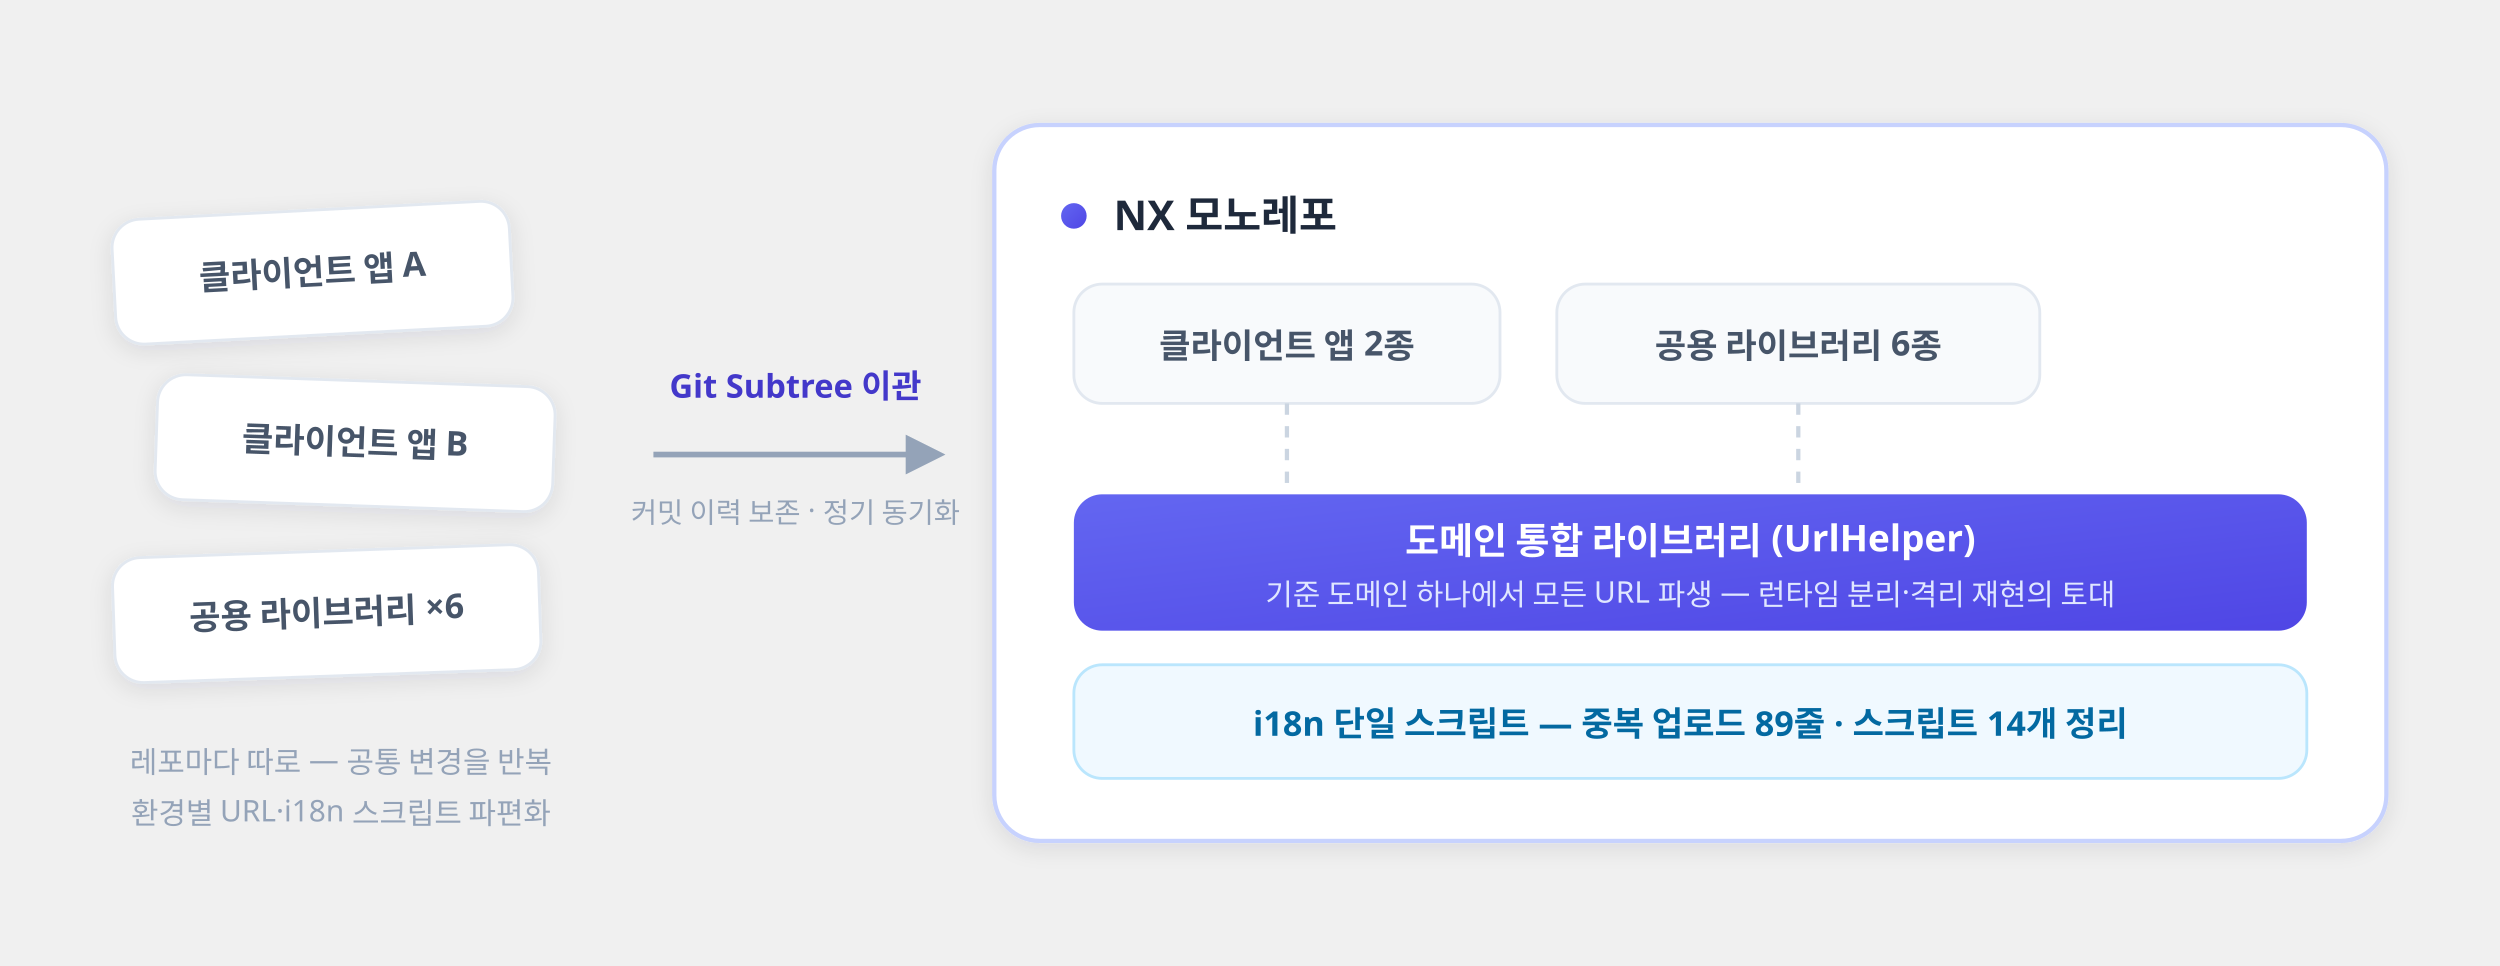
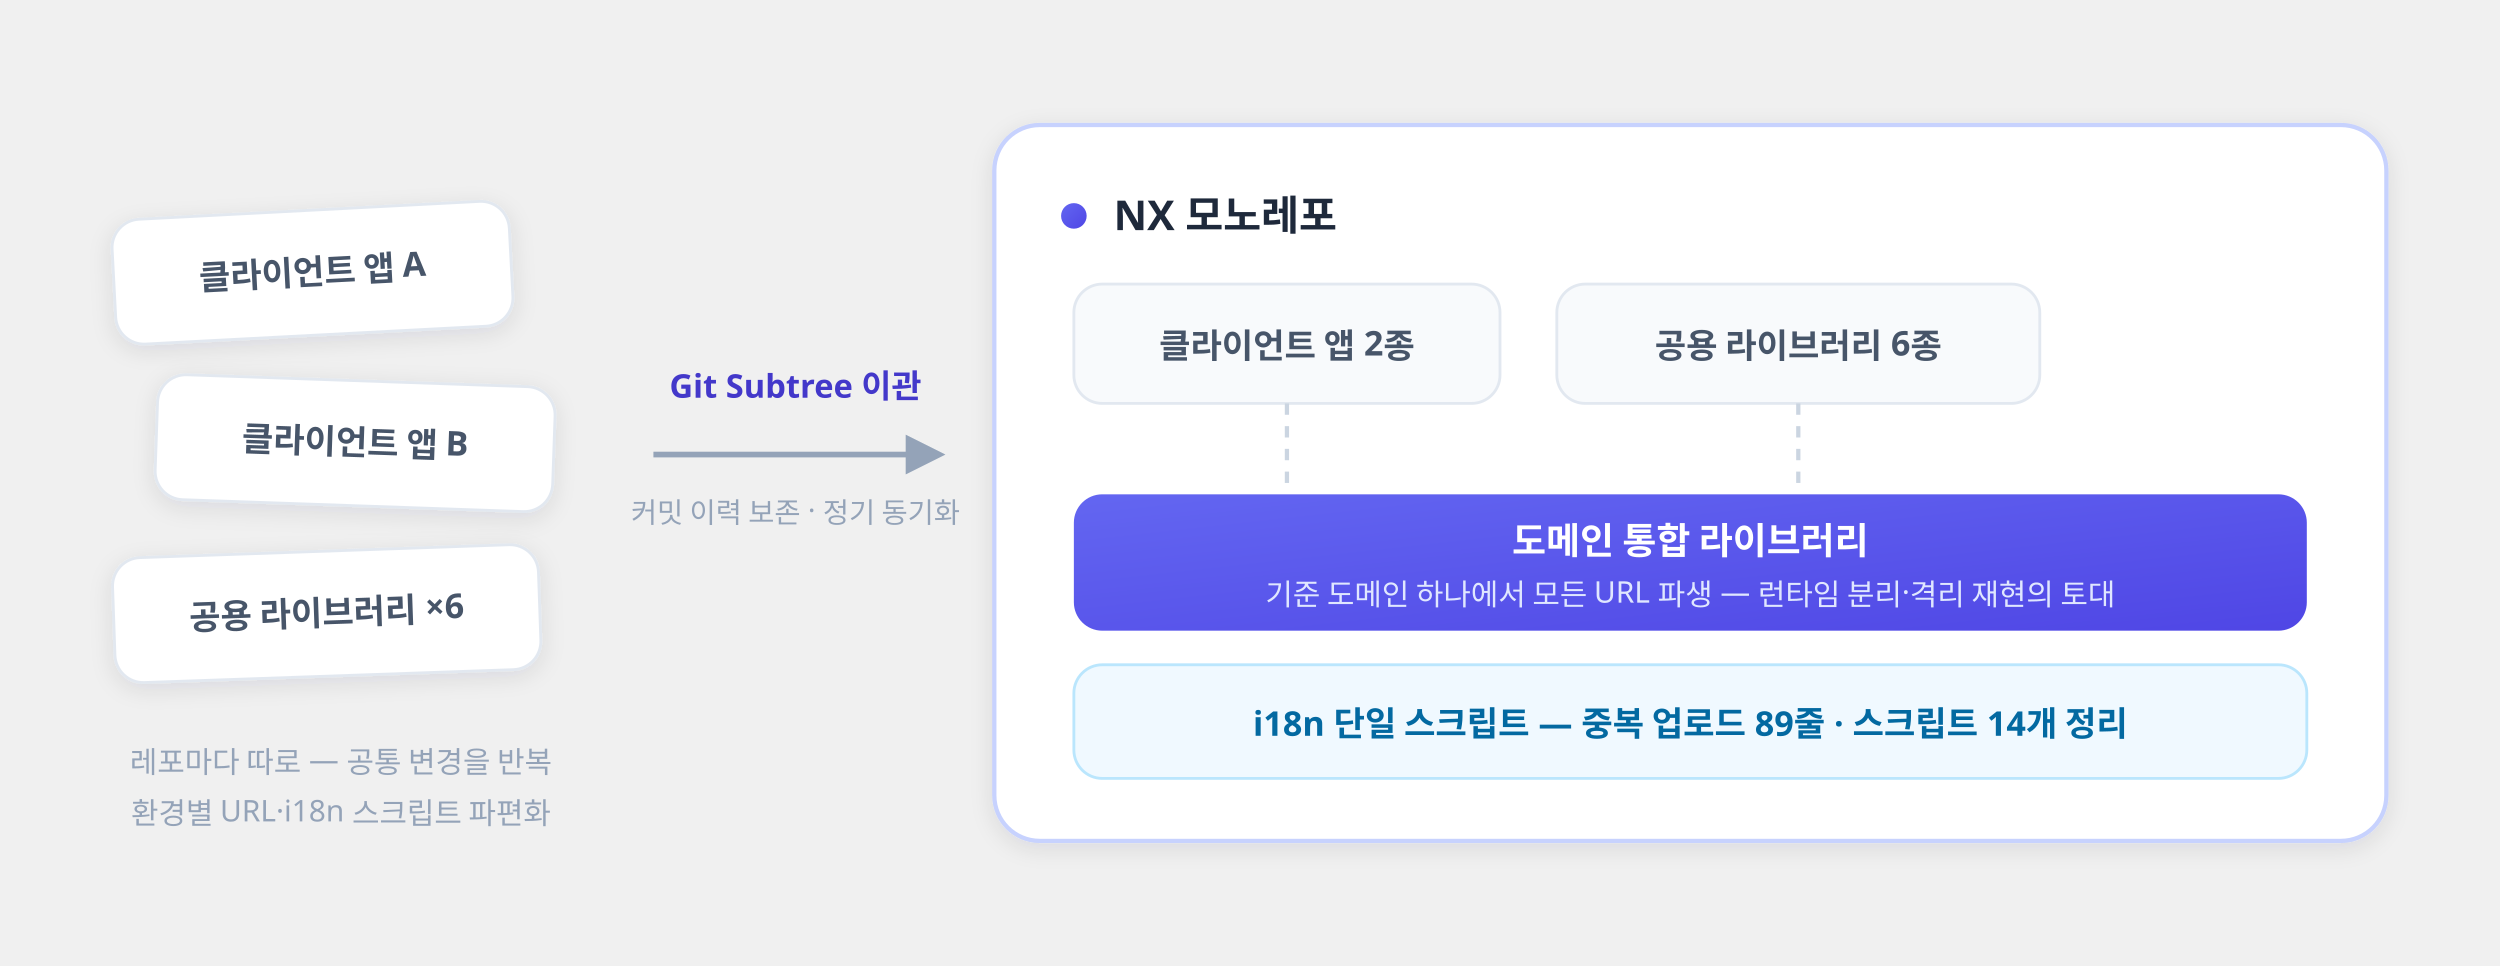
<svg xmlns="http://www.w3.org/2000/svg" viewBox="0 0 880 340" font-family="Noto Sans KR, Apple SD Gothic Neo, Malgun Gothic, sans-serif">
  <defs>
    <linearGradient id="gIndigo" x1="0" y1="0" x2="1" y2="1">
      <stop offset="0" stop-color="#6366f1" />
      <stop offset="1" stop-color="#4f46e5" />
    </linearGradient>
    <filter id="fShadow" x="-20%" y="-20%" width="140%" height="140%">
      <feDropShadow dx="0" dy="2" stdDeviation="4" flood-color="#0f172a" flood-opacity="0.10" />
    </filter>
    <marker id="arr" viewBox="0 0 10 10" refX="8" refY="5" markerWidth="7" markerHeight="7" orient="auto-start-reverse">
      <path d="M0,0 L10,5 L0,10 z" fill="#94a3b8" />
    </marker>
  </defs>
  <g transform="rotate(-3 110 96)" filter="url(#fShadow)">
    <rect x="40" y="74" width="140" height="44" rx="10" fill="#ffffff" stroke="#e2e8f0" />
  </g>
  <text x="110" y="100" font-size="12" font-weight="600" fill="#475569" text-anchor="middle" transform="rotate(-3 110 96)">클라이언트 앱 A</text>
  <g transform="rotate(2 125 156)" filter="url(#fShadow)">
    <rect x="55" y="134" width="140" height="44" rx="10" fill="#ffffff" stroke="#e2e8f0" />
  </g>
  <text x="125" y="160" font-size="12" font-weight="600" fill="#475569" text-anchor="middle" transform="rotate(2 125 156)">클라이언트 앱 B</text>
  <g transform="rotate(-2 115 216)" filter="url(#fShadow)">
    <rect x="40" y="194" width="150" height="44" rx="10" fill="#ffffff" stroke="#e2e8f0" />
  </g>
  <text x="115" y="220" font-size="12" font-weight="600" fill="#475569" text-anchor="middle" transform="rotate(-2 115 216)">공용 라이브러리 ×6</text>
  <text x="120" y="272" font-size="10.5" fill="#94a3b8" text-anchor="middle">레포마다 따로 — 공통 변경을 반복</text>
  <text x="120" y="290" font-size="10.5" fill="#94a3b8" text-anchor="middle">환경별 URL·i18n 스크립트 파편화</text>
  <line x1="230" y1="160" x2="330" y2="160" stroke="#94a3b8" stroke-width="2" marker-end="url(#arr)" />
  <text x="280" y="140" font-size="11.5" font-weight="700" fill="#4338ca" text-anchor="middle">Git Subtree 이관</text>
  <text x="280" y="184" font-size="10" fill="#94a3b8" text-anchor="middle">커밋 이력 보존 · 정기 동기화</text>
  <g filter="url(#fShadow)">
    <rect x="350" y="44" width="490" height="252" rx="16" fill="#ffffff" stroke="#c7d2fe" stroke-width="1.5" />
  </g>
  <circle cx="378" cy="76" r="4.5" fill="url(#gIndigo)" />
  <text x="392" y="81" font-size="14.5" font-weight="800" fill="#1e293b">NX 모노레포</text>
  <rect x="378" y="100" width="150" height="42" rx="10" fill="#f8fafc" stroke="#e2e8f0" />
  <text x="453" y="126" font-size="12" font-weight="600" fill="#475569" text-anchor="middle">클라이언트 앱 2종</text>
  <rect x="548" y="100" width="170" height="42" rx="10" fill="#f8fafc" stroke="#e2e8f0" />
  <text x="633" y="126" font-size="12" font-weight="600" fill="#475569" text-anchor="middle">공용 라이브러리 6종</text>
  <line x1="453" y1="142" x2="453" y2="170" stroke="#cbd5e1" stroke-width="1.5" stroke-dasharray="4 4" />
  <line x1="633" y1="142" x2="633" y2="170" stroke="#cbd5e1" stroke-width="1.5" stroke-dasharray="4 4" />
  <rect x="378" y="174" width="434" height="48" rx="10" fill="url(#gIndigo)" />
-   <text x="595" y="195" font-size="13" font-weight="700" fill="#ffffff" text-anchor="middle">도메인 통합 라이브러리 (UrlHelper)</text>
+   <text x="595" y="195" font-size="13" font-weight="700" fill="#ffffff" text-anchor="middle">도메인 통합 라이브러리</text>
  <text x="595" y="213" font-size="10.5" fill="#e0e7ff" text-anchor="middle">기준 도메인 하나에서 모든 URL 파생 — 런타임 분리·격리 재현의 토대</text>
  <rect x="378" y="234" width="434" height="40" rx="10" fill="#f0f9ff" stroke="#bae6fd" />
  <text x="595" y="259" font-size="12" font-weight="600" fill="#0369a1" text-anchor="middle">i18n 단일 스크립트 — 중복 업로드 89줄 · 스크립트 14개 정리</text>
</svg>
